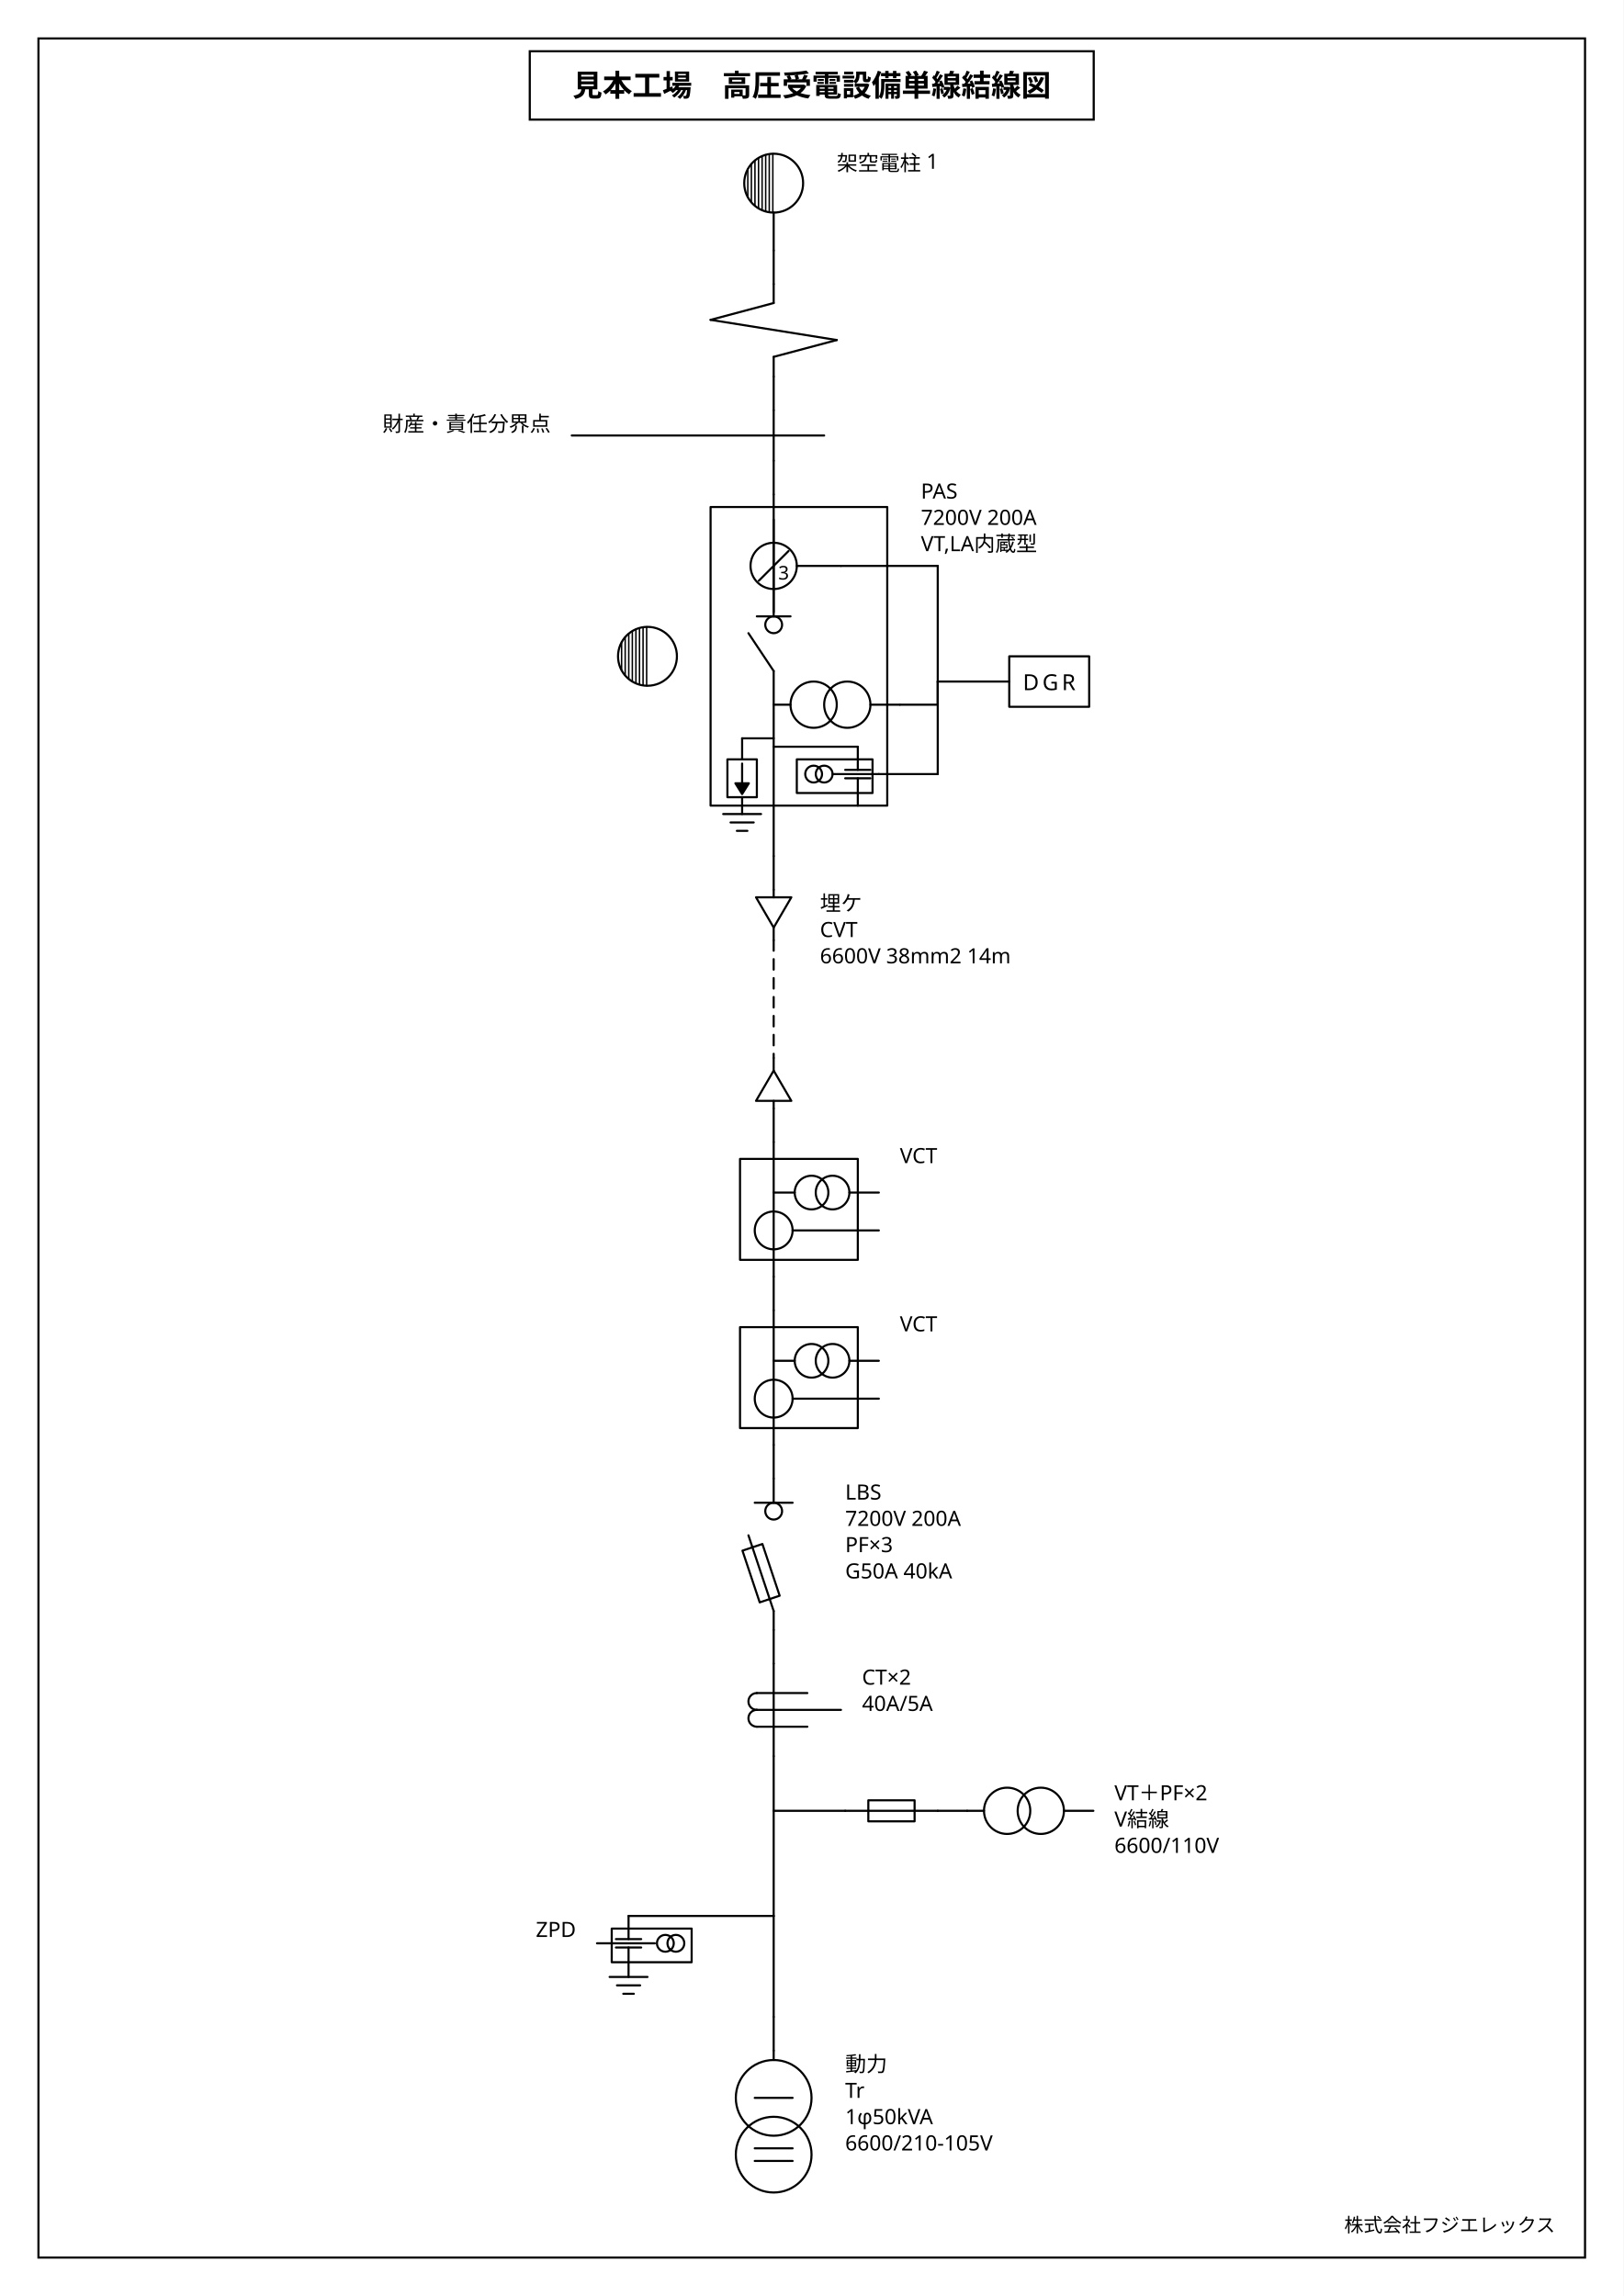
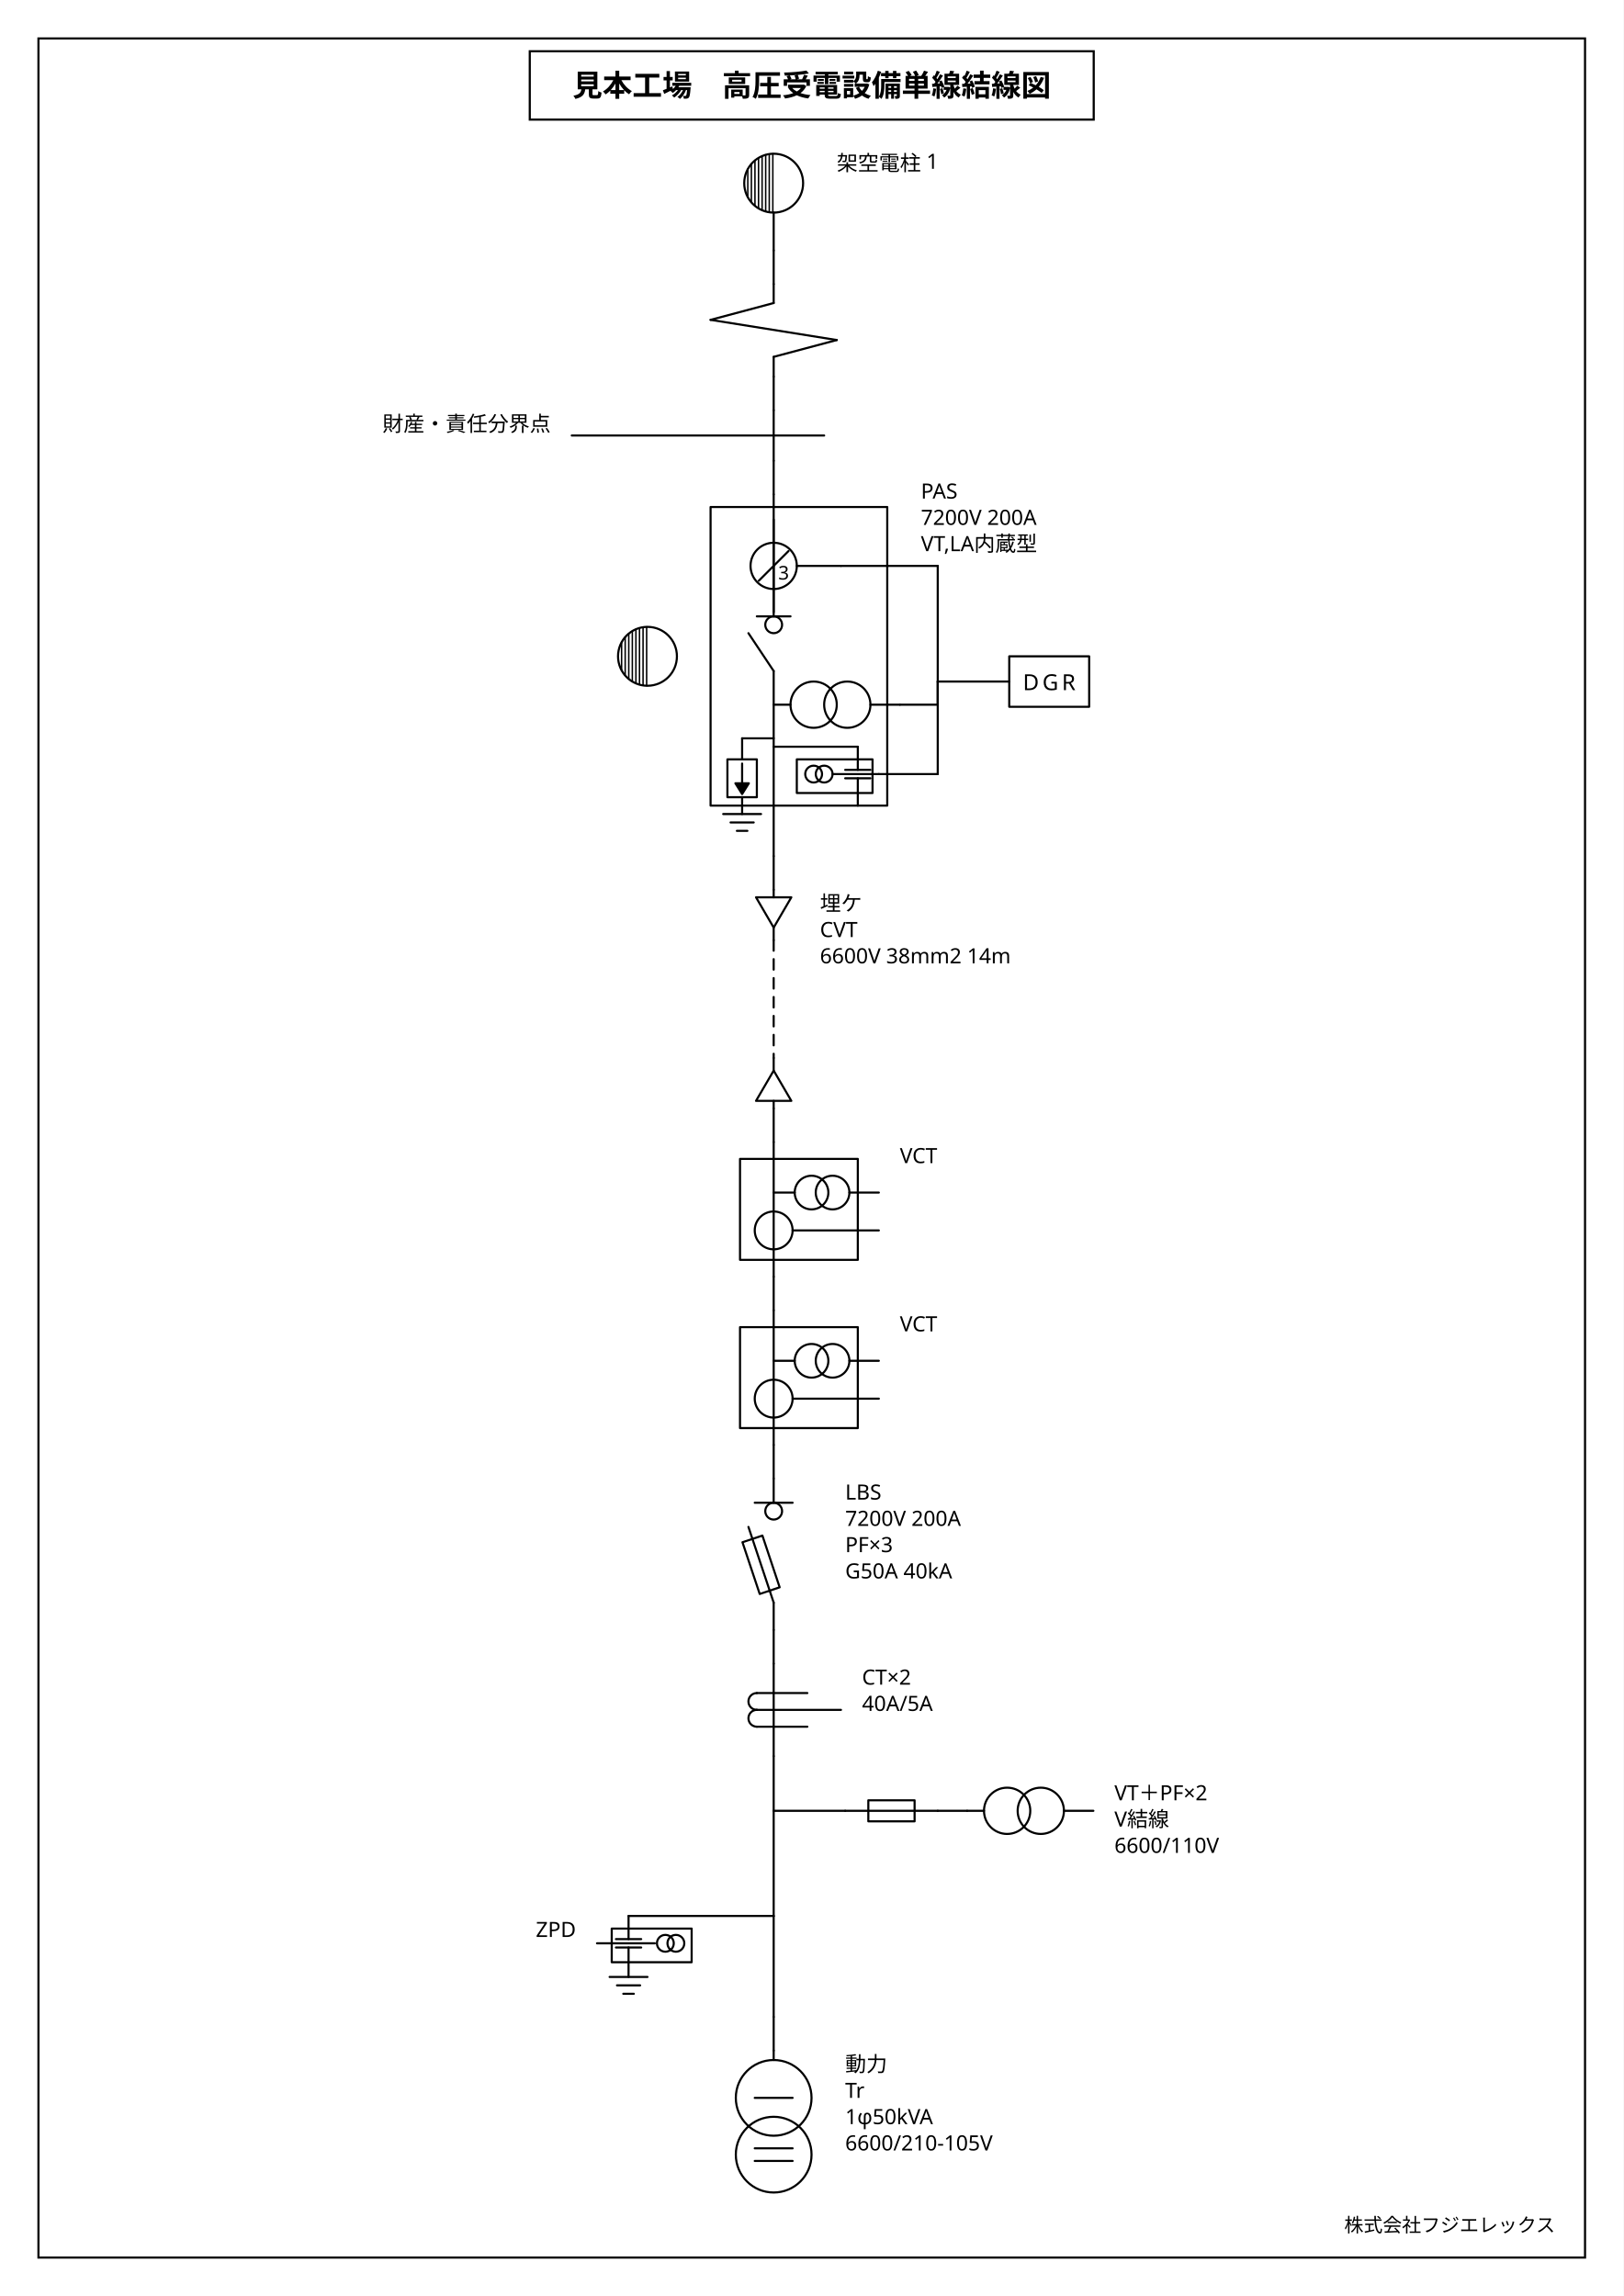
<svg xmlns="http://www.w3.org/2000/svg" viewBox="0 0 760 1075" width="760" height="1075">
  <rect x="0" y="0" width="760" height="1075" fill="#fff" />
  <g stroke="#000" fill="none">
    <rect x="18" y="18" width="724" height="1039" stroke-width="1" />
    <rect x="248" y="24" width="264" height="32" stroke-width="1" />
  </g>
  <text x="380" y="45" font-size="14" font-weight="700" text-anchor="middle" font-family="IPAGothic, 'IPAゴシック', 'Noto Sans JP', 'Hiragino Kaku Gothic ProN', 'Yu Gothic', sans-serif" fill="#000">見本工場　高圧受電設備単線結線図</text>
  <text x="728" y="1045" font-size="9" text-anchor="end" font-family="IPAGothic, 'IPAゴシック', 'Noto Sans JP', 'Hiragino Kaku Gothic ProN', 'Yu Gothic', sans-serif" fill="#000">株式会社フジエレックス</text>
  <g transform="translate(362.18 70) scale(0.9846)">
    <g stroke="#000" fill="none" stroke-linecap="round" stroke-linejoin="round" color="#000">
      <line x1="0" y1="48" x2="0" y2="64" stroke-width="1" />
      <line x1="0" y1="108" x2="0" y2="124" stroke-width="1" />
      <line x1="0" y1="148" x2="0" y2="164" stroke-width="1" />
      <line x1="0" y1="280" x2="-15" y2="280" stroke-width="1" />
      <line x1="0" y1="284" x2="40" y2="284" stroke-width="1" />
      <line x1="32" y1="198" x2="78" y2="198" stroke-width="1" />
      <line x1="78" y1="198" x2="78" y2="253" stroke-width="1" />
      <line x1="60" y1="264" x2="78" y2="264" stroke-width="1" />
      <line x1="78" y1="264" x2="78" y2="253" stroke-width="1" />
      <line x1="50" y1="297" x2="78" y2="297" stroke-width="1" />
      <line x1="78" y1="297" x2="78" y2="253" stroke-width="1" />
      <line x1="78" y1="253" x2="112" y2="253" stroke-width="1" />
      <line x1="0" y1="336" x2="0" y2="352" stroke-width="1" />
      <line x1="0" y1="376" x2="0" y2="432" stroke-width="1" stroke-dasharray="5 4" />
      <line x1="0" y1="456" x2="0" y2="472" stroke-width="1" />
      <line x1="0" y1="536" x2="0" y2="552" stroke-width="1" />
      <line x1="0" y1="616" x2="0" y2="632" stroke-width="1" />
      <line x1="0" y1="704" x2="0" y2="720" stroke-width="1" />
      <line x1="0" y1="764" x2="0" y2="790" stroke-width="1" />
      <line x1="0" y1="790" x2="34" y2="790" stroke-width="1" />
      <line x1="78" y1="790" x2="92" y2="790" stroke-width="1" />
      <line x1="0" y1="790" x2="0" y2="840" stroke-width="1" />
      <line x1="0" y1="840" x2="-69" y2="840" stroke-width="1" />
      <line x1="0" y1="840" x2="0" y2="888" stroke-width="1" />
      <line x1="0" y1="888" x2="0" y2="904" stroke-width="1" />
      <g transform="translate(-16 0)">
        <circle cx="16" cy="16" r="14" fill="none" stroke-width="1" />
        <line x1="3.7" y1="9.313" x2="3.7" y2="22.687" stroke-width="0.7" />
        <line x1="5.4" y1="6.855" x2="5.4" y2="25.145" stroke-width="0.7" />
        <line x1="7.1" y1="5.193" x2="7.1" y2="26.807" stroke-width="0.7" />
        <line x1="8.8" y1="3.993" x2="8.8" y2="28.007" stroke-width="0.7" />
        <line x1="10.5" y1="3.126" x2="10.5" y2="28.874" stroke-width="0.7" />
        <line x1="12.2" y1="2.526" x2="12.2" y2="29.474" stroke-width="0.7" />
        <line x1="13.9" y1="2.158" x2="13.9" y2="29.842" stroke-width="0.7" />
        <line x1="15.6" y1="2.006" x2="15.6" y2="29.994" stroke-width="0.7" />
        <line x1="16" y1="30" x2="16" y2="48" stroke-width="1" />
      </g>
      <text x="30" y="10" font-size="10" text-anchor="start" font-family="IPAGothic, 'IPAゴシック', 'Noto Sans JP', 'Hiragino Kaku Gothic ProN', 'Yu Gothic', sans-serif" fill="currentColor" stroke="none">
        <tspan x="30" dy="0">架空電柱 1</tspan>
      </text>
      <g transform="translate(-30 64)">
        <line x1="30" y1="0" x2="30" y2="9" stroke-width="1" />
        <line x1="30" y1="9" x2="0" y2="17" stroke-width="1" />
        <line x1="0" y1="17" x2="60" y2="26.6" stroke-width="1" />
        <line x1="60" y1="26.6" x2="30" y2="34.6" stroke-width="1" />
        <line x1="30" y1="34.6" x2="30" y2="44" stroke-width="1" />
      </g>
      <g transform="translate(-96 124)">
        <line x1="96" y1="0" x2="96" y2="24" stroke-width="1" />
        <line x1="0" y1="12" x2="120" y2="12" stroke-width="1" />
      </g>
      <text x="-106" y="134" font-size="10" text-anchor="end" font-family="IPAGothic, 'IPAゴシック', 'Noto Sans JP', 'Hiragino Kaku Gothic ProN', 'Yu Gothic', sans-serif" fill="currentColor" stroke="none">
        <tspan x="-106" dy="0">財産・責任分界点</tspan>
      </text>
      <g transform="translate(-36 164)">
        <line x1="36" y1="0" x2="36" y2="6" stroke-width="1" />
        <rect x="6" y="6" width="84" height="142" fill="none" stroke-width="1" />
        <line x1="36" y1="6" x2="36" y2="58" stroke-width="1" />
        <line x1="28" y1="58" x2="44" y2="58" stroke-width="1" />
        <circle cx="36" cy="62" r="4" fill="none" stroke-width="1" />
        <line x1="36" y1="84" x2="24" y2="66" stroke-width="1" />
        <line x1="36" y1="84" x2="36" y2="172" stroke-width="1" />
      </g>
      <text x="70" y="166" font-size="10" text-anchor="start" font-family="IPAGothic, 'IPAゴシック', 'Noto Sans JP', 'Hiragino Kaku Gothic ProN', 'Yu Gothic', sans-serif" fill="currentColor" stroke="none">
        <tspan x="70" dy="0">PAS</tspan>
        <tspan x="70" dy="12.5">7200V 200A</tspan>
        <tspan x="70" dy="12.5">VT,LA内蔵型</tspan>
      </text>
      <g transform="translate(-76 225)">
        <circle cx="16" cy="16" r="14" fill="none" stroke-width="1" />
        <line x1="3.7" y1="9.313" x2="3.7" y2="22.687" stroke-width="0.7" />
        <line x1="5.4" y1="6.855" x2="5.4" y2="25.145" stroke-width="0.7" />
        <line x1="7.1" y1="5.193" x2="7.1" y2="26.807" stroke-width="0.7" />
        <line x1="8.8" y1="3.993" x2="8.8" y2="28.007" stroke-width="0.7" />
        <line x1="10.5" y1="3.126" x2="10.5" y2="28.874" stroke-width="0.7" />
        <line x1="12.2" y1="2.526" x2="12.2" y2="29.474" stroke-width="0.7" />
        <line x1="13.9" y1="2.158" x2="13.9" y2="29.842" stroke-width="0.7" />
        <line x1="15.6" y1="2.006" x2="15.6" y2="29.994" stroke-width="0.7" />
      </g>
      <g transform="translate(-20 176)">
        <line x1="20" y1="0" x2="20" y2="44" stroke-width="1" />
        <circle cx="20" cy="22" r="11" fill="none" stroke-width="1" />
        <line x1="12.929" y1="29.071" x2="27.071" y2="14.929" stroke-width="1" />
        <text x="24.75" y="25" font-size="9" text-anchor="middle" dominant-baseline="central" font-family="IPAGothic, 'IPAゴシック', 'Noto Sans JP', 'Hiragino Kaku Gothic ProN', 'Yu Gothic', sans-serif" fill="currentColor" stroke="none">3</text>
        <line x1="31" y1="22" x2="52" y2="22" stroke-width="1" />
      </g>
      <g transform="translate(0 249)">
        <line x1="0" y1="15" x2="8" y2="15" stroke-width="1" />
        <circle cx="19" cy="15" r="11" fill="none" stroke-width="1" />
        <circle cx="35" cy="15" r="11" fill="none" stroke-width="1" />
        <line x1="46" y1="15" x2="60" y2="15" stroke-width="1" />
      </g>
      <g transform="translate(-35 280)">
        <line x1="20" y1="0" x2="20" y2="10" stroke-width="1" />
        <rect x="13" y="10" width="14" height="18" fill="none" stroke-width="1" />
        <line x1="20" y1="12" x2="20" y2="23" stroke-width="1" />
        <polygon points="16.8,21.38 20,26.5 23.2,21.38" fill="currentColor" stroke-width="1" />
        <line x1="20" y1="28" x2="20" y2="36" stroke-width="1" />
        <line x1="11" y1="36" x2="29" y2="36" stroke-width="1" />
        <line x1="14.5" y1="40" x2="25.5" y2="40" stroke-width="1" />
        <line x1="17.5" y1="44" x2="22.5" y2="44" stroke-width="1" />
      </g>
      <g transform="translate(10 284)">
        <line x1="30" y1="0" x2="30" y2="11" stroke-width="1" />
        <rect x="1" y="6" width="36" height="16" fill="none" stroke-width="1" />
        <line x1="24" y1="11" x2="36" y2="11" stroke-width="1" />
        <line x1="24" y1="15" x2="36" y2="15" stroke-width="1" />
        <line x1="30" y1="15" x2="30" y2="28" stroke-width="1" />
        <line x1="18" y1="13" x2="40" y2="13" stroke-width="1" />
        <circle cx="9" cy="13" r="4" fill="none" stroke-width="1" />
        <circle cx="14" cy="13" r="4" fill="none" stroke-width="1" />
      </g>
      <g transform="translate(112 241)">
        <rect x="0" y="0" width="38" height="24" fill="none" stroke-width="1" />
        <text x="19" y="12" font-size="10.5" text-anchor="middle" dominant-baseline="central" font-family="IPAGothic, 'IPAゴシック', 'Noto Sans JP', 'Hiragino Kaku Gothic ProN', 'Yu Gothic', sans-serif" letter-spacing="1.6" fill="currentColor" stroke="none">DGR</text>
      </g>
      <g transform="translate(-12 352)">
        <line x1="12" y1="0" x2="12" y2="3.6" stroke-width="1" />
        <polygon points="3.6,3.6 20.4,3.6 12,18" fill="none" stroke-width="1" />
        <line x1="12" y1="18" x2="12" y2="24" stroke-width="1" />
      </g>
      <text x="22" y="362" font-size="10" text-anchor="start" font-family="IPAGothic, 'IPAゴシック', 'Noto Sans JP', 'Hiragino Kaku Gothic ProN', 'Yu Gothic', sans-serif" fill="currentColor" stroke="none">
        <tspan x="22" dy="0">埋ケ</tspan>
        <tspan x="22" dy="12.5">CVT</tspan>
        <tspan x="22" dy="12.5">6600V 38mm2 14m</tspan>
      </text>
      <g transform="translate(-12 432) rotate(180 12 12)">
        <line x1="12" y1="0" x2="12" y2="3.6" stroke-width="1" />
        <polygon points="3.6,3.6 20.4,3.6 12,18" fill="none" stroke-width="1" />
        <line x1="12" y1="18" x2="12" y2="24" stroke-width="1" />
      </g>
      <g transform="translate(-22 472)">
        <line x1="22" y1="0" x2="22" y2="64" stroke-width="1" />
        <rect x="6" y="8" width="56" height="48" fill="none" stroke-width="1" />
        <line x1="22" y1="24" x2="32" y2="24" stroke-width="1" />
        <circle cx="40" cy="24" r="8" fill="none" stroke-width="1" />
        <circle cx="50" cy="24" r="8" fill="none" stroke-width="1" />
        <line x1="58" y1="24" x2="72" y2="24" stroke-width="1" />
        <circle cx="22" cy="42" r="9" fill="none" stroke-width="1" />
        <line x1="31" y1="42" x2="72" y2="42" stroke-width="1" />
      </g>
      <text x="60" y="482" font-size="10" text-anchor="start" font-family="IPAGothic, 'IPAゴシック', 'Noto Sans JP', 'Hiragino Kaku Gothic ProN', 'Yu Gothic', sans-serif" fill="currentColor" stroke="none">
        <tspan x="60" dy="0">VCT</tspan>
      </text>
      <g transform="translate(-22 552)">
        <line x1="22" y1="0" x2="22" y2="64" stroke-width="1" />
        <rect x="6" y="8" width="56" height="48" fill="none" stroke-width="1" />
        <line x1="22" y1="24" x2="32" y2="24" stroke-width="1" />
        <circle cx="40" cy="24" r="8" fill="none" stroke-width="1" />
        <circle cx="50" cy="24" r="8" fill="none" stroke-width="1" />
        <line x1="58" y1="24" x2="72" y2="24" stroke-width="1" />
        <circle cx="22" cy="42" r="9" fill="none" stroke-width="1" />
        <line x1="31" y1="42" x2="72" y2="42" stroke-width="1" />
      </g>
      <text x="60" y="562" font-size="10" text-anchor="start" font-family="IPAGothic, 'IPAゴシック', 'Noto Sans JP', 'Hiragino Kaku Gothic ProN', 'Yu Gothic', sans-serif" fill="currentColor" stroke="none">
        <tspan x="60" dy="0">VCT</tspan>
      </text>
      <g transform="translate(-24 632)">
        <line x1="24" y1="0" x2="24" y2="11.5" stroke-width="1" />
        <line x1="15" y1="11.5" x2="33" y2="11.5" stroke-width="1" />
        <circle cx="24" cy="15.5" r="4" fill="none" stroke-width="1" />
-         <line x1="24" y1="63" x2="12" y2="27" stroke-width="1" />
-         <polygon points="26.843,55.719 18.643,31.119 9.157,34.281 17.357,58.881" fill="none" stroke-width="1" />
-         <line x1="24" y1="63" x2="24" y2="72" stroke-width="1" />
+         <line x1="24" y1="59" x2="12" y2="23" stroke-width="1" />
+         <polygon points="26.843,51.719 18.643,27.119 9.157,30.281 17.357,54.881" fill="none" stroke-width="1" />
+         <line x1="24" y1="59" x2="24" y2="72" stroke-width="1" />
      </g>
      <text x="34" y="642" font-size="10" text-anchor="start" font-family="IPAGothic, 'IPAゴシック', 'Noto Sans JP', 'Hiragino Kaku Gothic ProN', 'Yu Gothic', sans-serif" fill="currentColor" stroke="none">
        <tspan x="34" dy="0">LBS</tspan>
        <tspan x="34" dy="12.5">7200V 200A</tspan>
        <tspan x="34" dy="12.5">PF×3</tspan>
        <tspan x="34" dy="12.5">G50A 40kA</tspan>
      </text>
      <g transform="translate(-24 720)">
        <line x1="24" y1="0" x2="24" y2="44" stroke-width="1" />
        <line x1="16" y1="14" x2="40" y2="14" stroke-width="1" />
        <line x1="16" y1="30" x2="40" y2="30" stroke-width="1" />
        <line x1="16" y1="22" x2="56" y2="22" stroke-width="1" />
        <path d="M 16 14 A 4 4 0 0 0 16 22" fill="none" stroke-width="1" />
        <path d="M 16 22 A 4 4 0 0 0 16 30" fill="none" stroke-width="1" />
      </g>
      <text x="42" y="730" font-size="10" text-anchor="start" font-family="IPAGothic, 'IPAゴシック', 'Noto Sans JP', 'Hiragino Kaku Gothic ProN', 'Yu Gothic', sans-serif" fill="currentColor" stroke="none">
        <tspan x="42" dy="0">CT×2</tspan>
        <tspan x="42" dy="12.5">40A/5A</tspan>
      </text>
      <g transform="translate(36 768) rotate(-90 20 22)">
        <line x1="20" y1="0" x2="20" y2="44" stroke-width="1" />
        <rect x="15" y="11" width="10" height="22" fill="none" stroke-width="1" />
      </g>
      <g transform="translate(92 775)">
        <line x1="0" y1="15" x2="8" y2="15" stroke-width="1" />
        <circle cx="19" cy="15" r="11" fill="none" stroke-width="1" />
        <circle cx="35" cy="15" r="11" fill="none" stroke-width="1" />
        <line x1="46" y1="15" x2="60" y2="15" stroke-width="1" />
      </g>
      <text x="162" y="785" font-size="10" text-anchor="start" font-family="IPAGothic, 'IPAゴシック', 'Noto Sans JP', 'Hiragino Kaku Gothic ProN', 'Yu Gothic', sans-serif" fill="currentColor" stroke="none">
        <tspan x="162" dy="0">VT＋PF×2</tspan>
        <tspan x="162" dy="12.5">V結線</tspan>
        <tspan x="162" dy="12.5">6600/110V</tspan>
      </text>
      <g transform="translate(-84 840)">
        <line x1="15" y1="0" x2="15" y2="11" stroke-width="1" />
        <rect x="7" y="6" width="38" height="16" fill="none" stroke-width="1" />
        <line x1="9" y1="11" x2="21" y2="11" stroke-width="1" />
        <line x1="9" y1="15" x2="21" y2="15" stroke-width="1" />
        <line x1="15" y1="15" x2="15" y2="29" stroke-width="1" />
        <line x1="6" y1="29" x2="24" y2="29" stroke-width="1" />
        <line x1="9.5" y1="33" x2="20.5" y2="33" stroke-width="1" />
        <line x1="12.5" y1="37" x2="17.5" y2="37" stroke-width="1" />
        <line x1="0" y1="13" x2="27.5" y2="13" stroke-width="1" />
        <circle cx="32.5" cy="13" r="4" fill="none" stroke-width="1" />
        <circle cx="37.5" cy="13" r="4" fill="none" stroke-width="1" />
      </g>
      <text x="-94" y="850" font-size="10" text-anchor="end" font-family="IPAGothic, 'IPAゴシック', 'Noto Sans JP', 'Hiragino Kaku Gothic ProN', 'Yu Gothic', sans-serif" fill="currentColor" stroke="none">
        <tspan x="-94" dy="0">ZPD</tspan>
      </text>
      <g transform="translate(-24 904)">
        <line x1="24" y1="0" x2="24" y2="4.5" stroke-width="1" />
        <circle cx="24" cy="22.5" r="18" fill="none" stroke-width="1" />
        <circle cx="24" cy="49.5" r="18" fill="none" stroke-width="1" />
        <line x1="15" y1="22.5" x2="33" y2="22.5" stroke-width="1" />
        <line x1="15" y1="46.5" x2="33" y2="46.5" stroke-width="1" />
        <line x1="15" y1="52.5" x2="33" y2="52.5" stroke-width="1" />
      </g>
      <text x="34" y="914" font-size="10" text-anchor="start" font-family="IPAGothic, 'IPAゴシック', 'Noto Sans JP', 'Hiragino Kaku Gothic ProN', 'Yu Gothic', sans-serif" fill="currentColor" stroke="none">
        <tspan x="34" dy="0">動力</tspan>
        <tspan x="34" dy="12.5">Tr</tspan>
        <tspan x="34" dy="12.5">1φ50kVA</tspan>
        <tspan x="34" dy="12.5">6600/210-105V</tspan>
      </text>
    </g>
  </g>
</svg>
